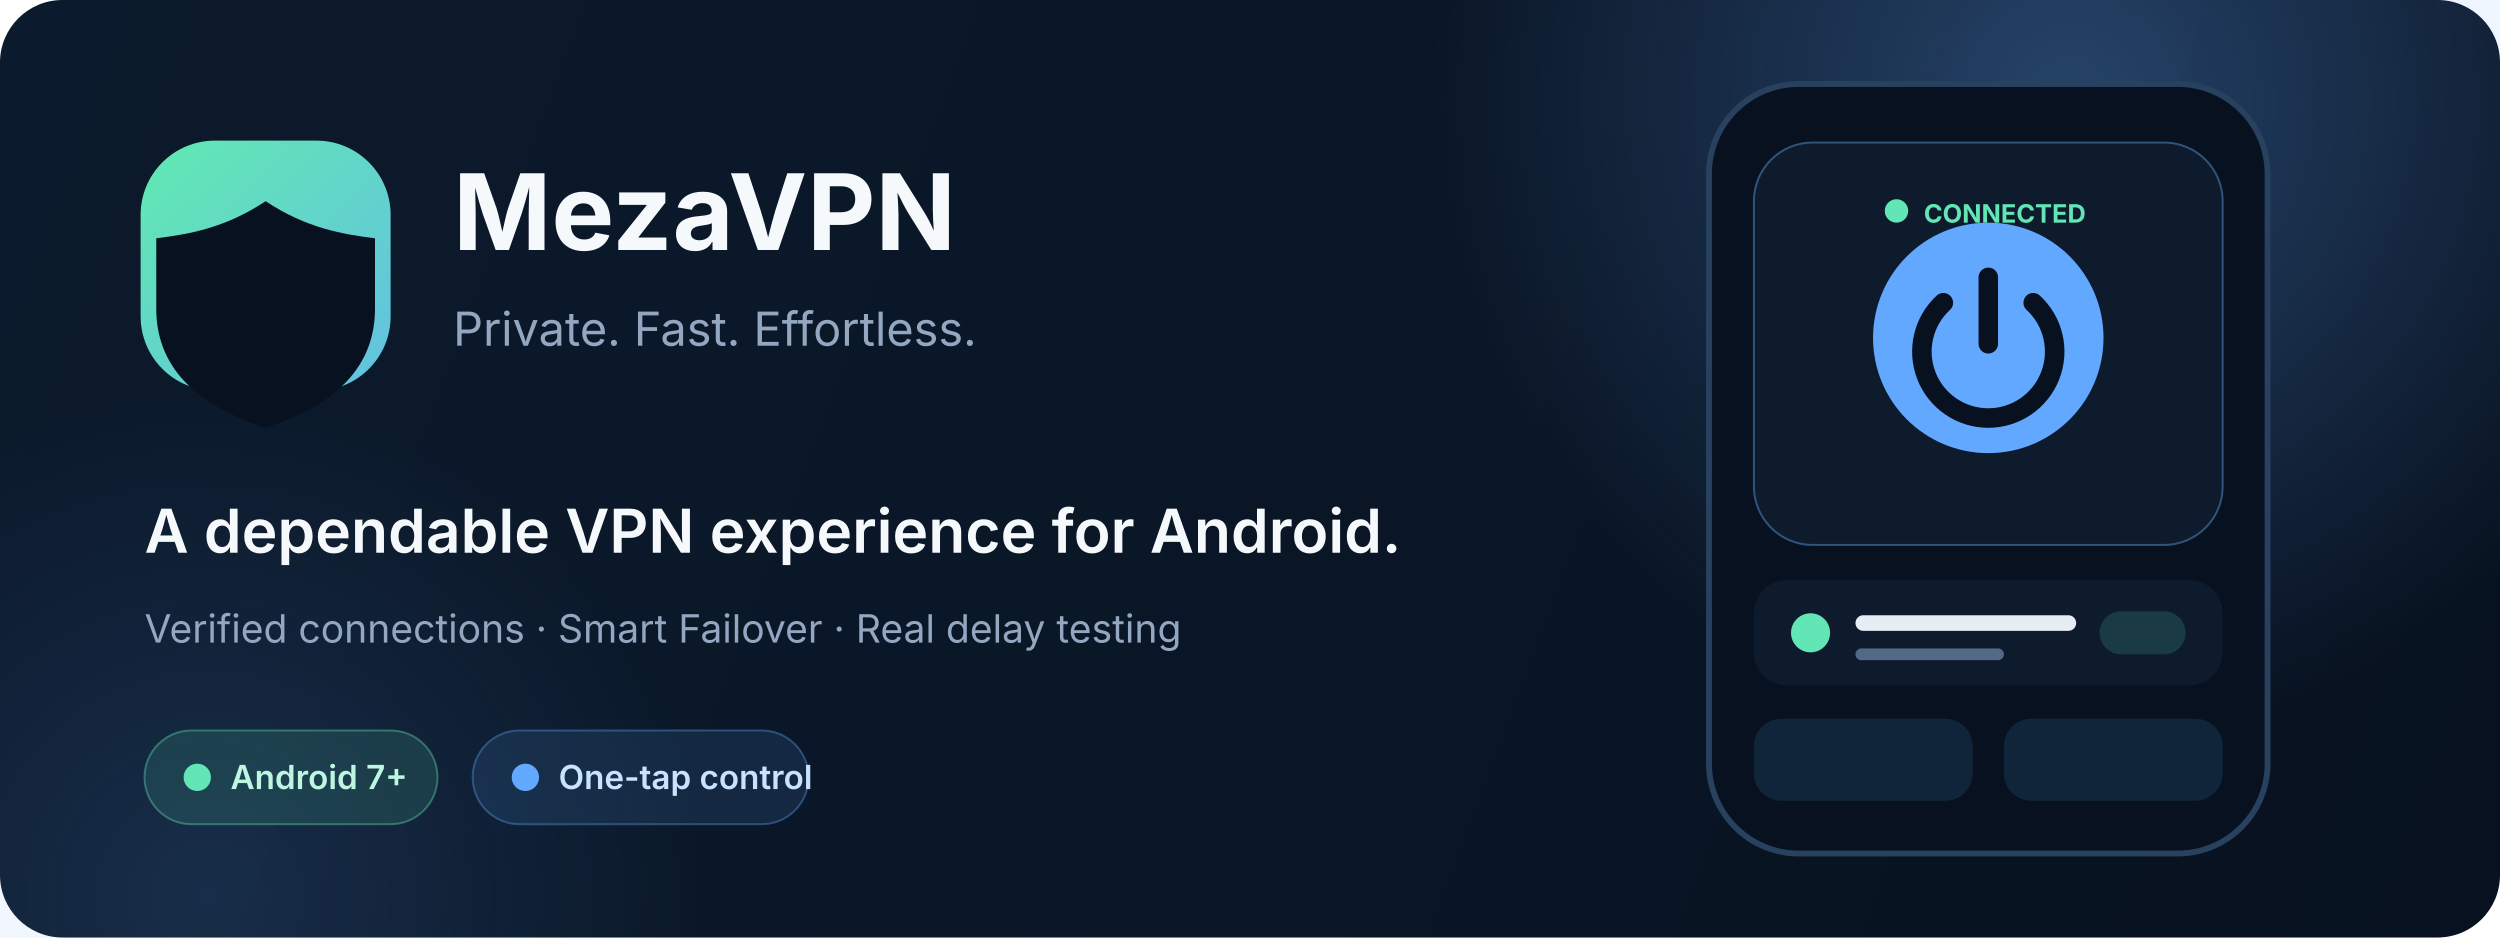
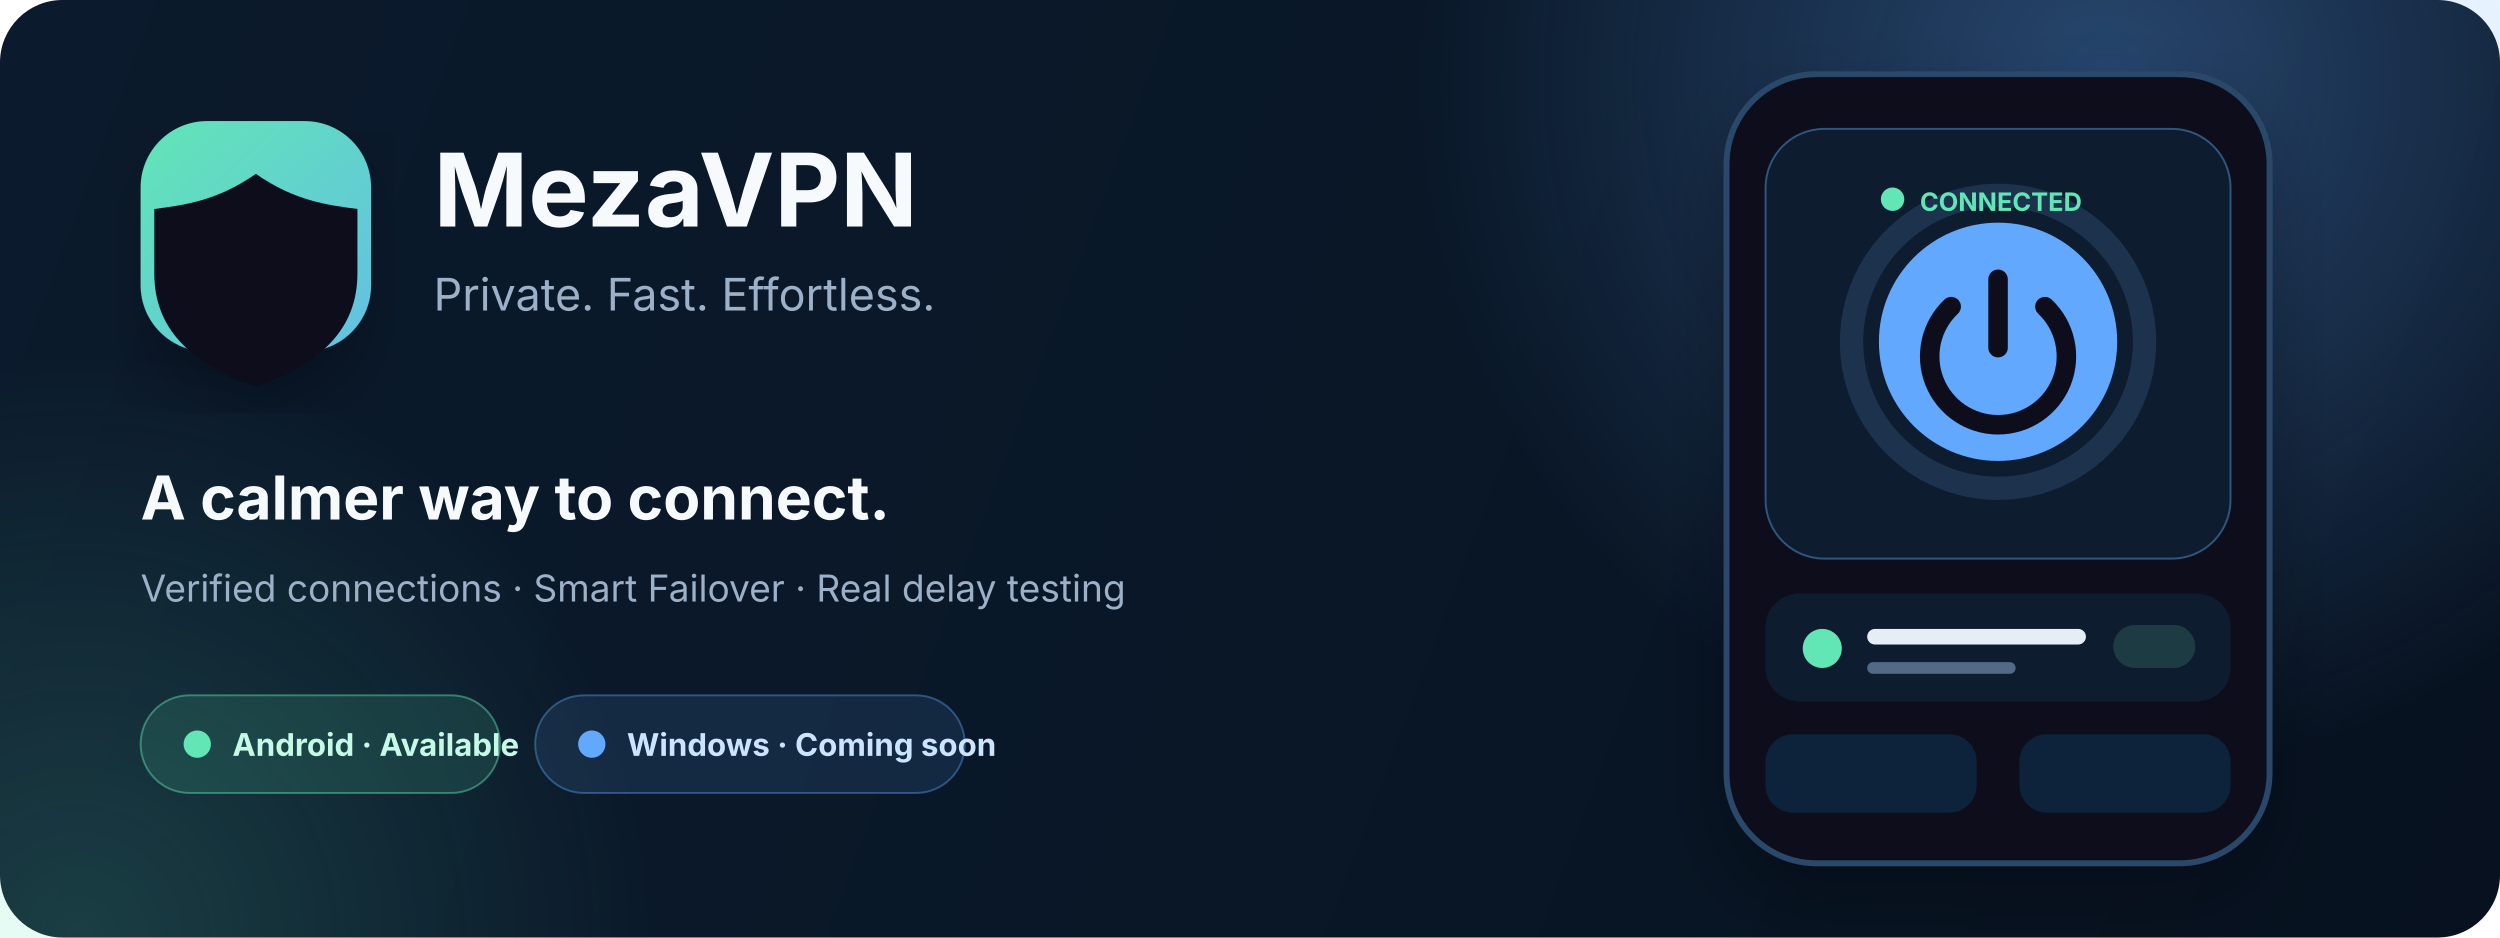
<svg xmlns="http://www.w3.org/2000/svg" viewBox="0 0 1280 480" role="img" aria-labelledby="title desc">
  <defs>
    <linearGradient id="panel" x1="0" y1="0" x2="1280" y2="480" gradientUnits="userSpaceOnUse">
      <stop stop-color="#0B1A2C" />
-       <stop offset=".55" stop-color="#0A1626" />
+       <stop offset=".55" stop-color="#091727" />
      <stop offset="1" stop-color="#07111F" />
    </linearGradient>
-     <linearGradient id="brand" x1="78" y1="88" x2="260" y2="286" gradientUnits="userSpaceOnUse">
+     <linearGradient id="brand" x1="70" y1="60" x2="258" y2="260" gradientUnits="userSpaceOnUse">
      <stop stop-color="#62E6B5" />
      <stop offset="1" stop-color="#63A8FF" />
    </linearGradient>
-     <radialGradient id="glow">
-       <stop stop-color="#63A8FF" stop-opacity=".32" />
+     <radialGradient id="glowBlue">
+       <stop stop-color="#63A8FF" stop-opacity=".34" />
      <stop offset="1" stop-color="#63A8FF" stop-opacity="0" />
    </radialGradient>
+     <radialGradient id="glowMint">
+       <stop stop-color="#62E6B5" stop-opacity=".18" />
+       <stop offset="1" stop-color="#62E6B5" stop-opacity="0" />
+     </radialGradient>
+     <filter id="shadow">
+       <feDropShadow dx="0" dy="18" stdDeviation="20" flood-color="#000" flood-opacity=".28" />
+     </filter>
  </defs>
  <rect width="1280" height="480" rx="32" fill="url(#panel)" />
-   <circle cx="1060" cy="52" r="330" fill="url(#glow)" />
-   <circle cx="106" cy="460" r="260" fill="url(#glow)" opacity=".45" />
-   <rect x="72" y="72" width="128" height="128" rx="38" fill="url(#brand)" />
-   <path d="M136 103c21 14 40 17 56 19v36c0 29-19 49-56 61-37-12-56-32-56-61v-36c16-2 35-5 56-19Z" fill="#07111F" />
-   <text x="232" y="128" fill="#F6F9FC" font-family="Inter,Segoe UI,Arial,sans-serif" font-size="54" font-weight="700">MezaVPN</text>
-   <text x="232" y="177" fill="#93A7C0" font-family="Inter,Segoe UI,Arial,sans-serif" font-size="24">Private. Fast. Effortless.</text>
-   <text x="74" y="283" fill="#F6F9FC" font-family="Inter,Segoe UI,Arial,sans-serif" font-size="31" font-weight="600">A dependable VPN experience for Android.</text>
-   <text x="74" y="329" fill="#93A7C0" font-family="Inter,Segoe UI,Arial,sans-serif" font-size="20">Verified connections · Smart Failover · Real delay testing</text>
-   <g font-family="Inter,Segoe UI,Arial,sans-serif" font-size="17" font-weight="600">
-     <rect x="74" y="374" width="150" height="48" rx="24" fill="#62E6B5" fill-opacity=".13" stroke="#62E6B5" stroke-opacity=".38" />
-     <circle cx="101" cy="398" r="7" fill="#62E6B5" />
-     <text x="118" y="404" fill="#BDF7E1">Android 7+</text>
-     <rect x="242" y="374" width="172" height="48" rx="24" fill="#63A8FF" fill-opacity=".12" stroke="#63A8FF" stroke-opacity=".35" />
-     <circle cx="269" cy="398" r="7" fill="#63A8FF" />
-     <text x="286" y="404" fill="#C8E2FF">One-tap control</text>
+   <circle cx="1080" cy="40" r="360" fill="url(#glowBlue)" />
+   <circle cx="40" cy="480" r="300" fill="url(#glowMint)" />
+   <g filter="url(#shadow)">
+     <rect x="72" y="62" width="118" height="118" rx="34" fill="url(#brand)" />
+     <path d="M131 89c20 14 37 16 52 18v33c0 28-18 46-52 58-34-12-52-30-52-58v-33c15-2 32-4 52-18Z" fill="#07111F" />
  </g>
-   <g transform="translate(875 43)">
-     <rect width="286" height="394" rx="46" fill="#07111F" stroke="#27415F" stroke-width="3" />
-     <rect x="23" y="30" width="240" height="206" rx="30" fill="#0D1B2D" stroke="#31547C" />
-     <circle cx="143" cy="130" r="59" fill="#63A8FF" />
-     <path d="M143 99v34m-23-21a34 34 0 1 0 46 0" fill="none" stroke="#07111F" stroke-width="10" stroke-linecap="round" />
-     <circle cx="96" cy="65" r="6" fill="#62E6B5" />
-     <text x="110" y="71" fill="#62E6B5" font-family="Inter,Segoe UI,Arial,sans-serif" font-size="13" font-weight="700">CONNECTED</text>
-     <rect x="23" y="254" width="240" height="54" rx="17" fill="#0D1B2D" />
-     <circle cx="52" cy="281" r="10" fill="#62E6B5" />
-     <rect x="75" y="272" width="113" height="8" rx="4" fill="#E7EDF5" />
-     <rect x="75" y="289" width="76" height="6" rx="3" fill="#526A86" />
-     <rect x="200" y="270" width="44" height="22" rx="11" fill="#62E6B5" fill-opacity=".16" />
-     <rect x="23" y="325" width="112" height="42" rx="14" fill="#10243A" />
-     <rect x="151" y="325" width="112" height="42" rx="14" fill="#10243A" />
+   <text x="222" y="116" fill="#F7FAFC" font-family="Inter,Segoe UI,Arial,sans-serif" font-size="52" font-weight="750">MezaVPN</text>
+   <text x="222" y="159" fill="#9CB0C8" font-family="Inter,Segoe UI,Arial,sans-serif" font-size="23">Private. Fast. Effortless.</text>
+   <text x="72" y="266" fill="#F7FAFC" font-family="Inter,Segoe UI,Arial,sans-serif" font-size="31" font-weight="650">A calmer way to connect.</text>
+   <text x="72" y="308" fill="#9CB0C8" font-family="Inter,Segoe UI,Arial,sans-serif" font-size="19">Verified connections · Smart Failover · Real delay testing</text>
+   <g font-family="Inter,Segoe UI,Arial,sans-serif" font-size="16" font-weight="650">
+     <rect x="72" y="356" width="184" height="50" rx="25" fill="#62E6B5" fill-opacity=".13" stroke="#62E6B5" stroke-opacity=".44" />
+     <circle cx="101" cy="381" r="7" fill="#62E6B5" />
+     <text x="119" y="387" fill="#C6FAE7">Android · Available</text>
+     <rect x="274" y="356" width="220" height="50" rx="25" fill="#63A8FF" fill-opacity=".12" stroke="#63A8FF" stroke-opacity=".38" />
+     <circle cx="303" cy="381" r="7" fill="#63A8FF" />
+     <text x="321" y="387" fill="#CBE5FF">Windows · Coming soon</text>
+   </g>
+   <g transform="translate(884 38)" filter="url(#shadow)">
+     <rect width="278" height="404" rx="46" fill="#07111F" stroke="#2B496B" stroke-width="3" />
+     <rect x="20" y="28" width="238" height="220" rx="30" fill="#0D1B2D" stroke="#31547C" />
+     <circle cx="139" cy="137" r="61" fill="#63A8FF" />
+     <circle cx="139" cy="137" r="75" fill="none" stroke="#63A8FF" stroke-opacity=".16" stroke-width="12" />
+     <path d="M139 105v35m-24-21a35 35 0 1 0 48 0" fill="none" stroke="#07111F" stroke-width="10" stroke-linecap="round" />
+     <circle cx="85" cy="64" r="6" fill="#62E6B5" />
+     <text x="99" y="70" fill="#62E6B5" font-family="Inter,Segoe UI,Arial,sans-serif" font-size="13" font-weight="700">CONNECTED</text>
+     <rect x="20" y="266" width="238" height="55" rx="17" fill="#0D1B2D" />
+     <circle cx="49" cy="294" r="10" fill="#62E6B5" />
+     <rect x="72" y="284" width="112" height="8" rx="4" fill="#E7EDF5" />
+     <rect x="72" y="301" width="76" height="6" rx="3" fill="#526A86" />
+     <rect x="198" y="282" width="42" height="22" rx="11" fill="#62E6B5" fill-opacity=".16" />
+     <rect x="20" y="338" width="108" height="40" rx="14" fill="#10243A" />
+     <rect x="150" y="338" width="108" height="40" rx="14" fill="#10243A" />
  </g>
</svg>
